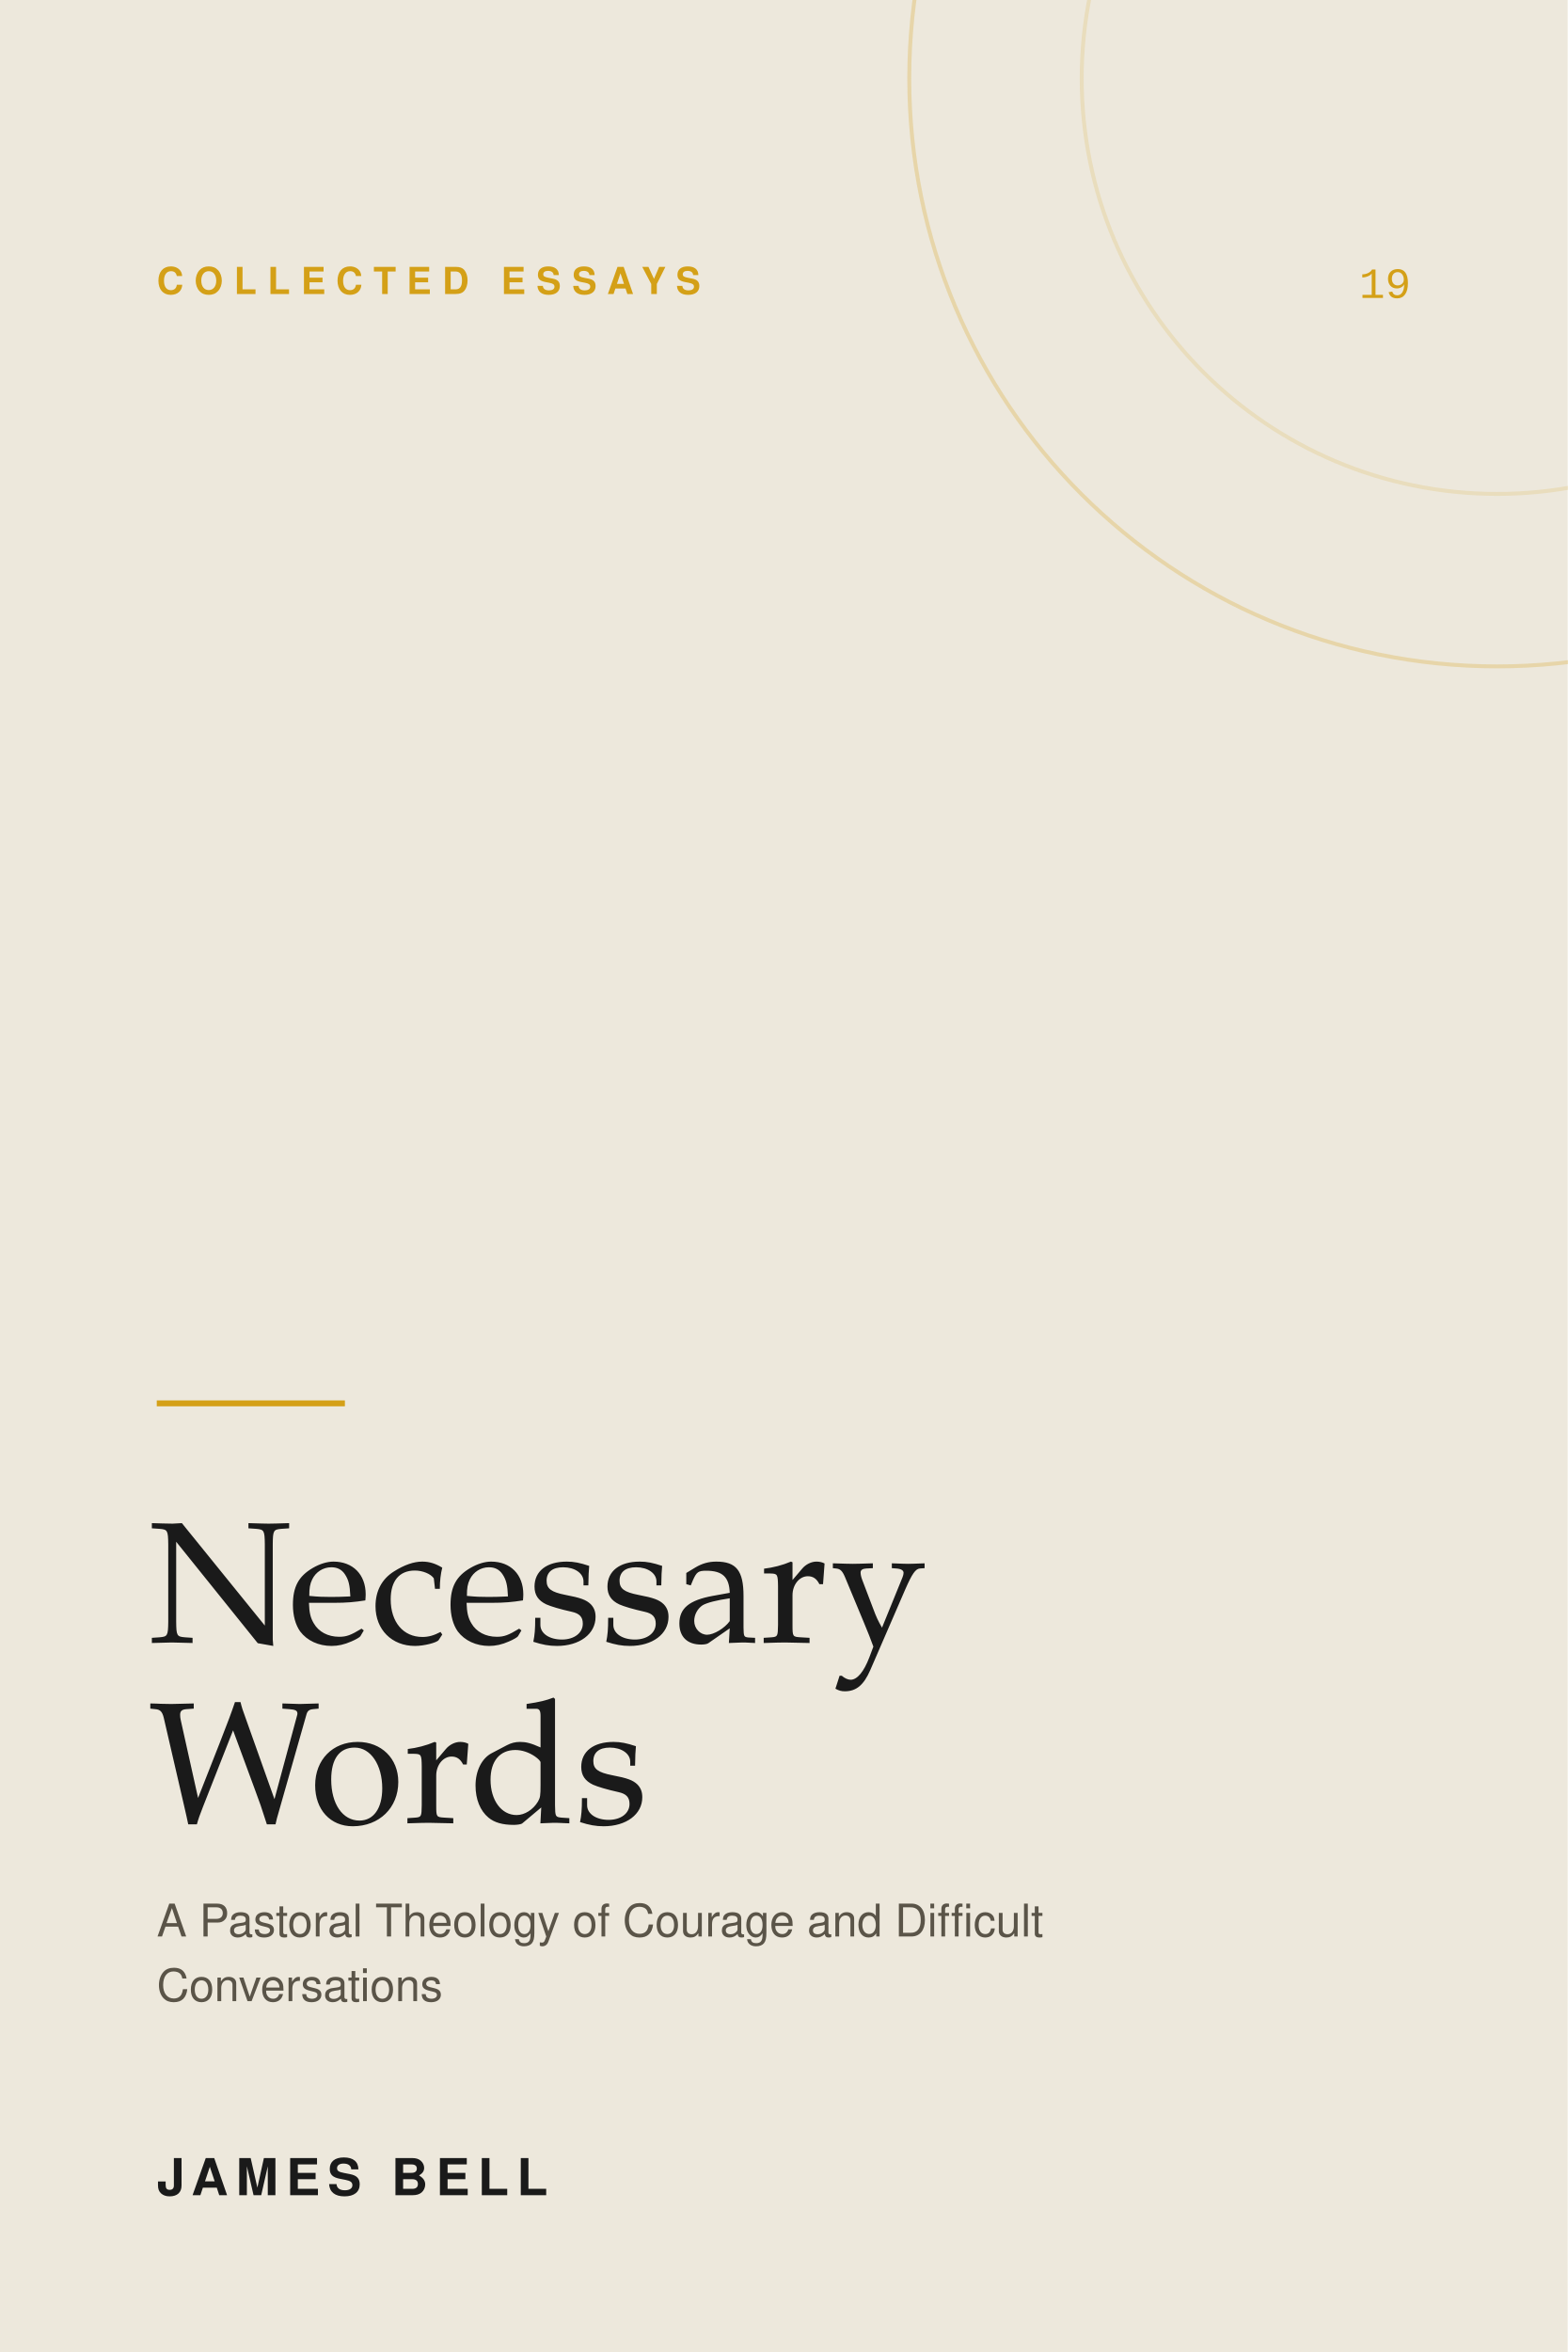
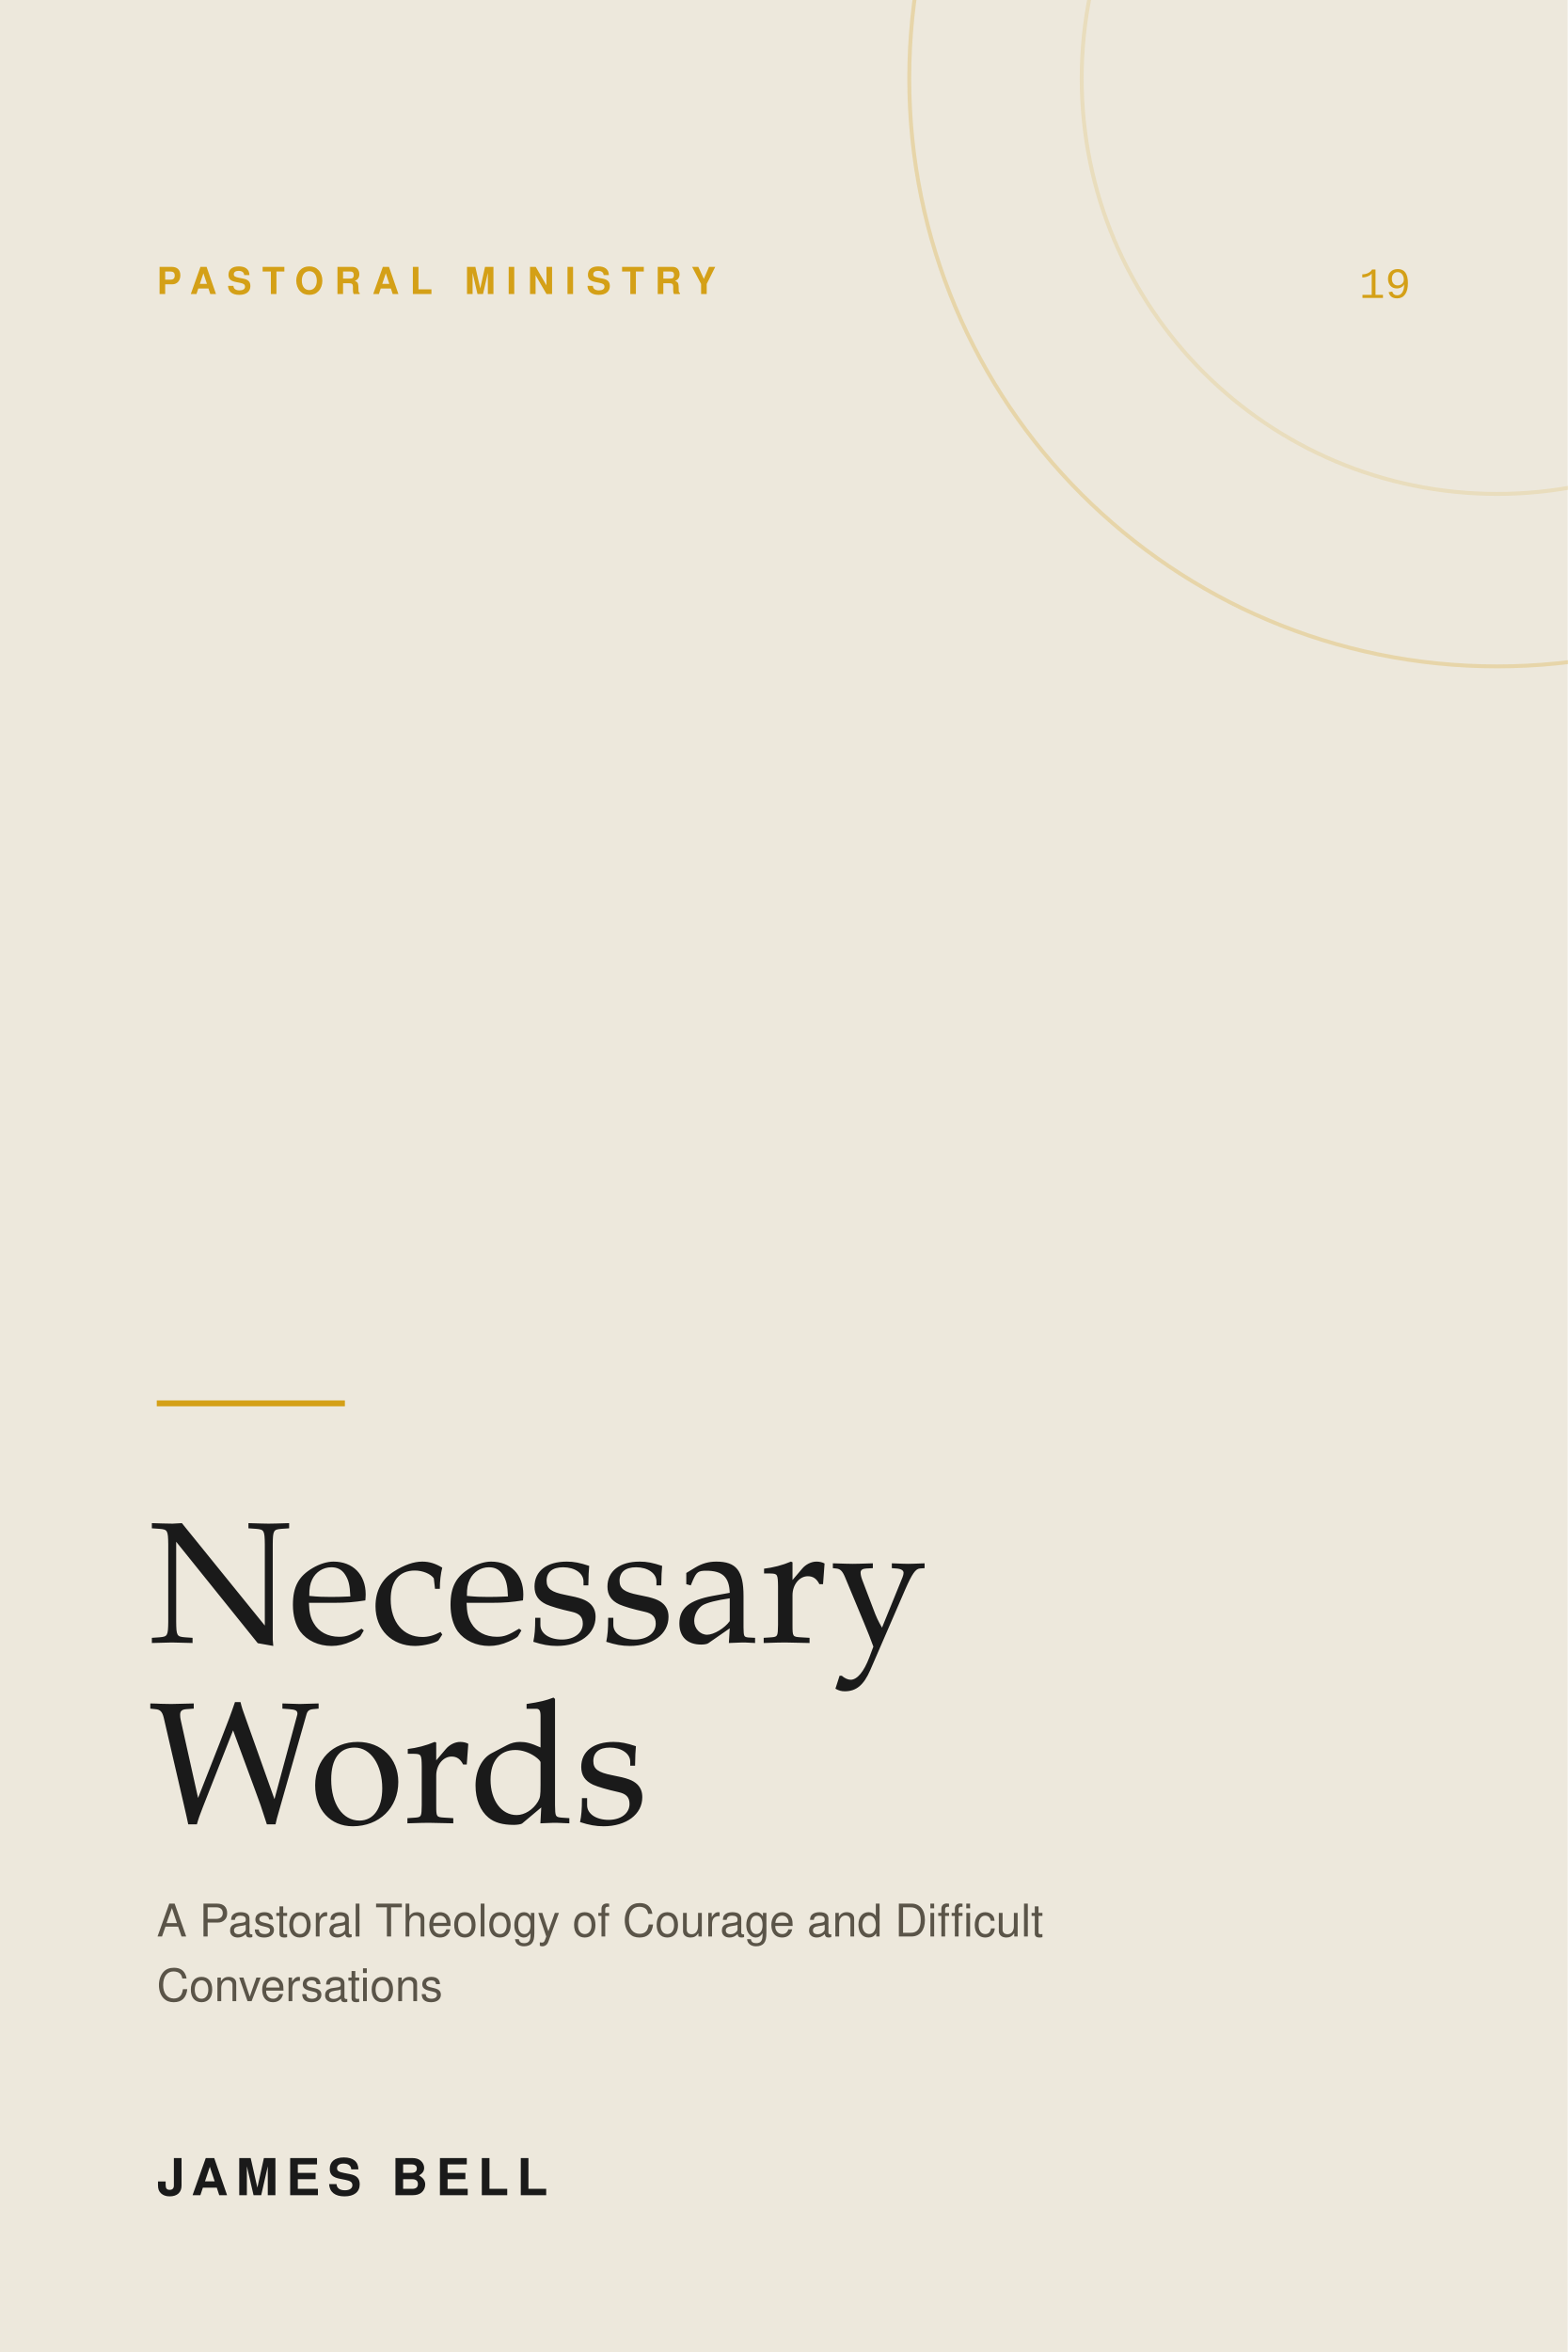
<svg xmlns="http://www.w3.org/2000/svg" width="800" height="1200" viewBox="0 0 800 1200" role="img" aria-label="Necessary Words by James Bell">
  <rect width="800" height="1200" fill="#EDE8DC" />
  <circle cx="764" cy="40" r="300" fill="none" stroke="#D4A017" stroke-width="2" opacity="0.26" />
  <circle cx="764" cy="40" r="212" fill="none" stroke="#D4A017" stroke-width="2" opacity="0.16" />
-   <text x="80" y="150" font-family="Helvetica, Arial, sans-serif" font-size="19" letter-spacing="5.5" font-weight="700" fill="#D4A017">COLLECTED ESSAYS</text>
+   <text x="80" y="150" font-family="Helvetica, Arial, sans-serif" font-size="19" letter-spacing="5.5" font-weight="700" fill="#D4A017">PASTORAL MINISTRY</text>
  <text x="720" y="152" text-anchor="end" font-family="'JetBrains Mono', 'Courier New', monospace" font-size="22" fill="#D4A017">19</text>
  <line x1="80" y1="716" x2="176" y2="716" stroke="#D4A017" stroke-width="3" />
  <text x="76" y="838" font-family="Palatino, 'Palatino Linotype', Georgia, serif" font-size="88" fill="#1A1A1A">Necessary</text>
  <text x="76" y="930" font-family="Palatino, 'Palatino Linotype', Georgia, serif" font-size="88" fill="#1A1A1A">Words</text>
  <text x="80" y="988" font-family="Helvetica, Arial, sans-serif" font-size="23" fill="#5A5448">A Pastoral Theology of Courage and Difficult</text>
  <text x="80" y="1021" font-family="Helvetica, Arial, sans-serif" font-size="23" fill="#5A5448">Conversations</text>
  <text x="80" y="1120" font-family="Helvetica, Arial, sans-serif" font-size="26" letter-spacing="4" font-weight="700" fill="#1A1A1A">JAMES BELL</text>
</svg>
